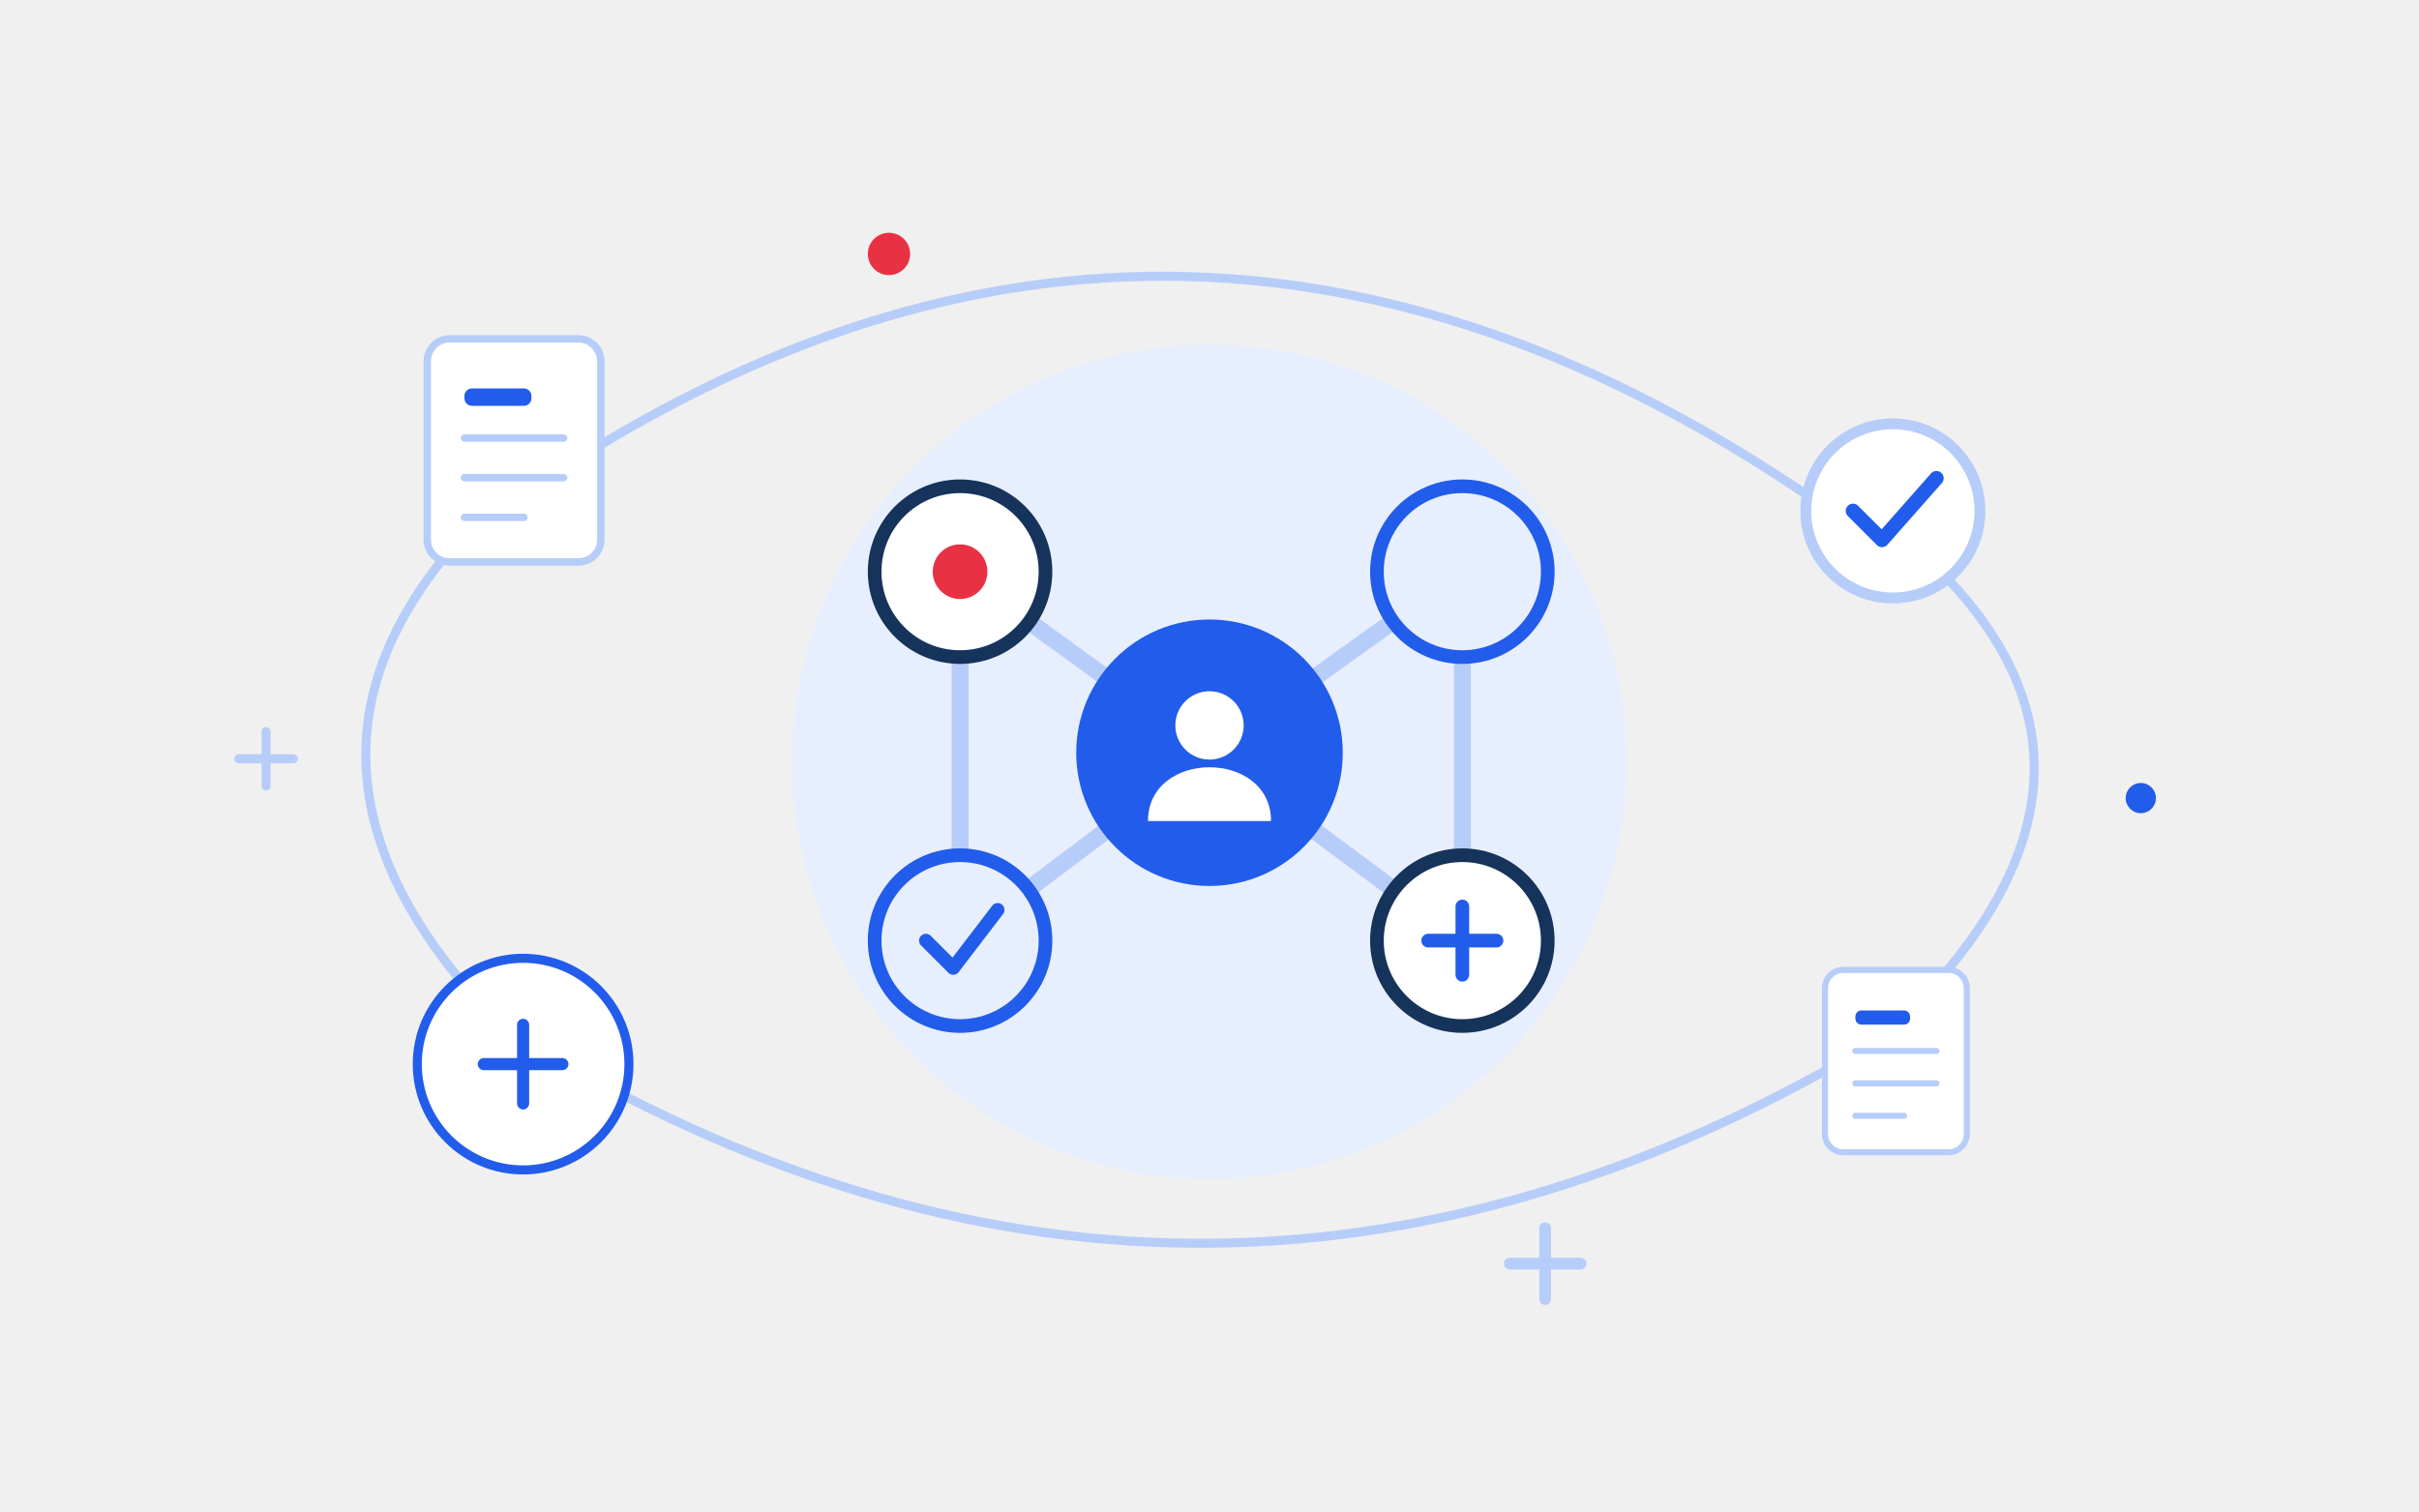
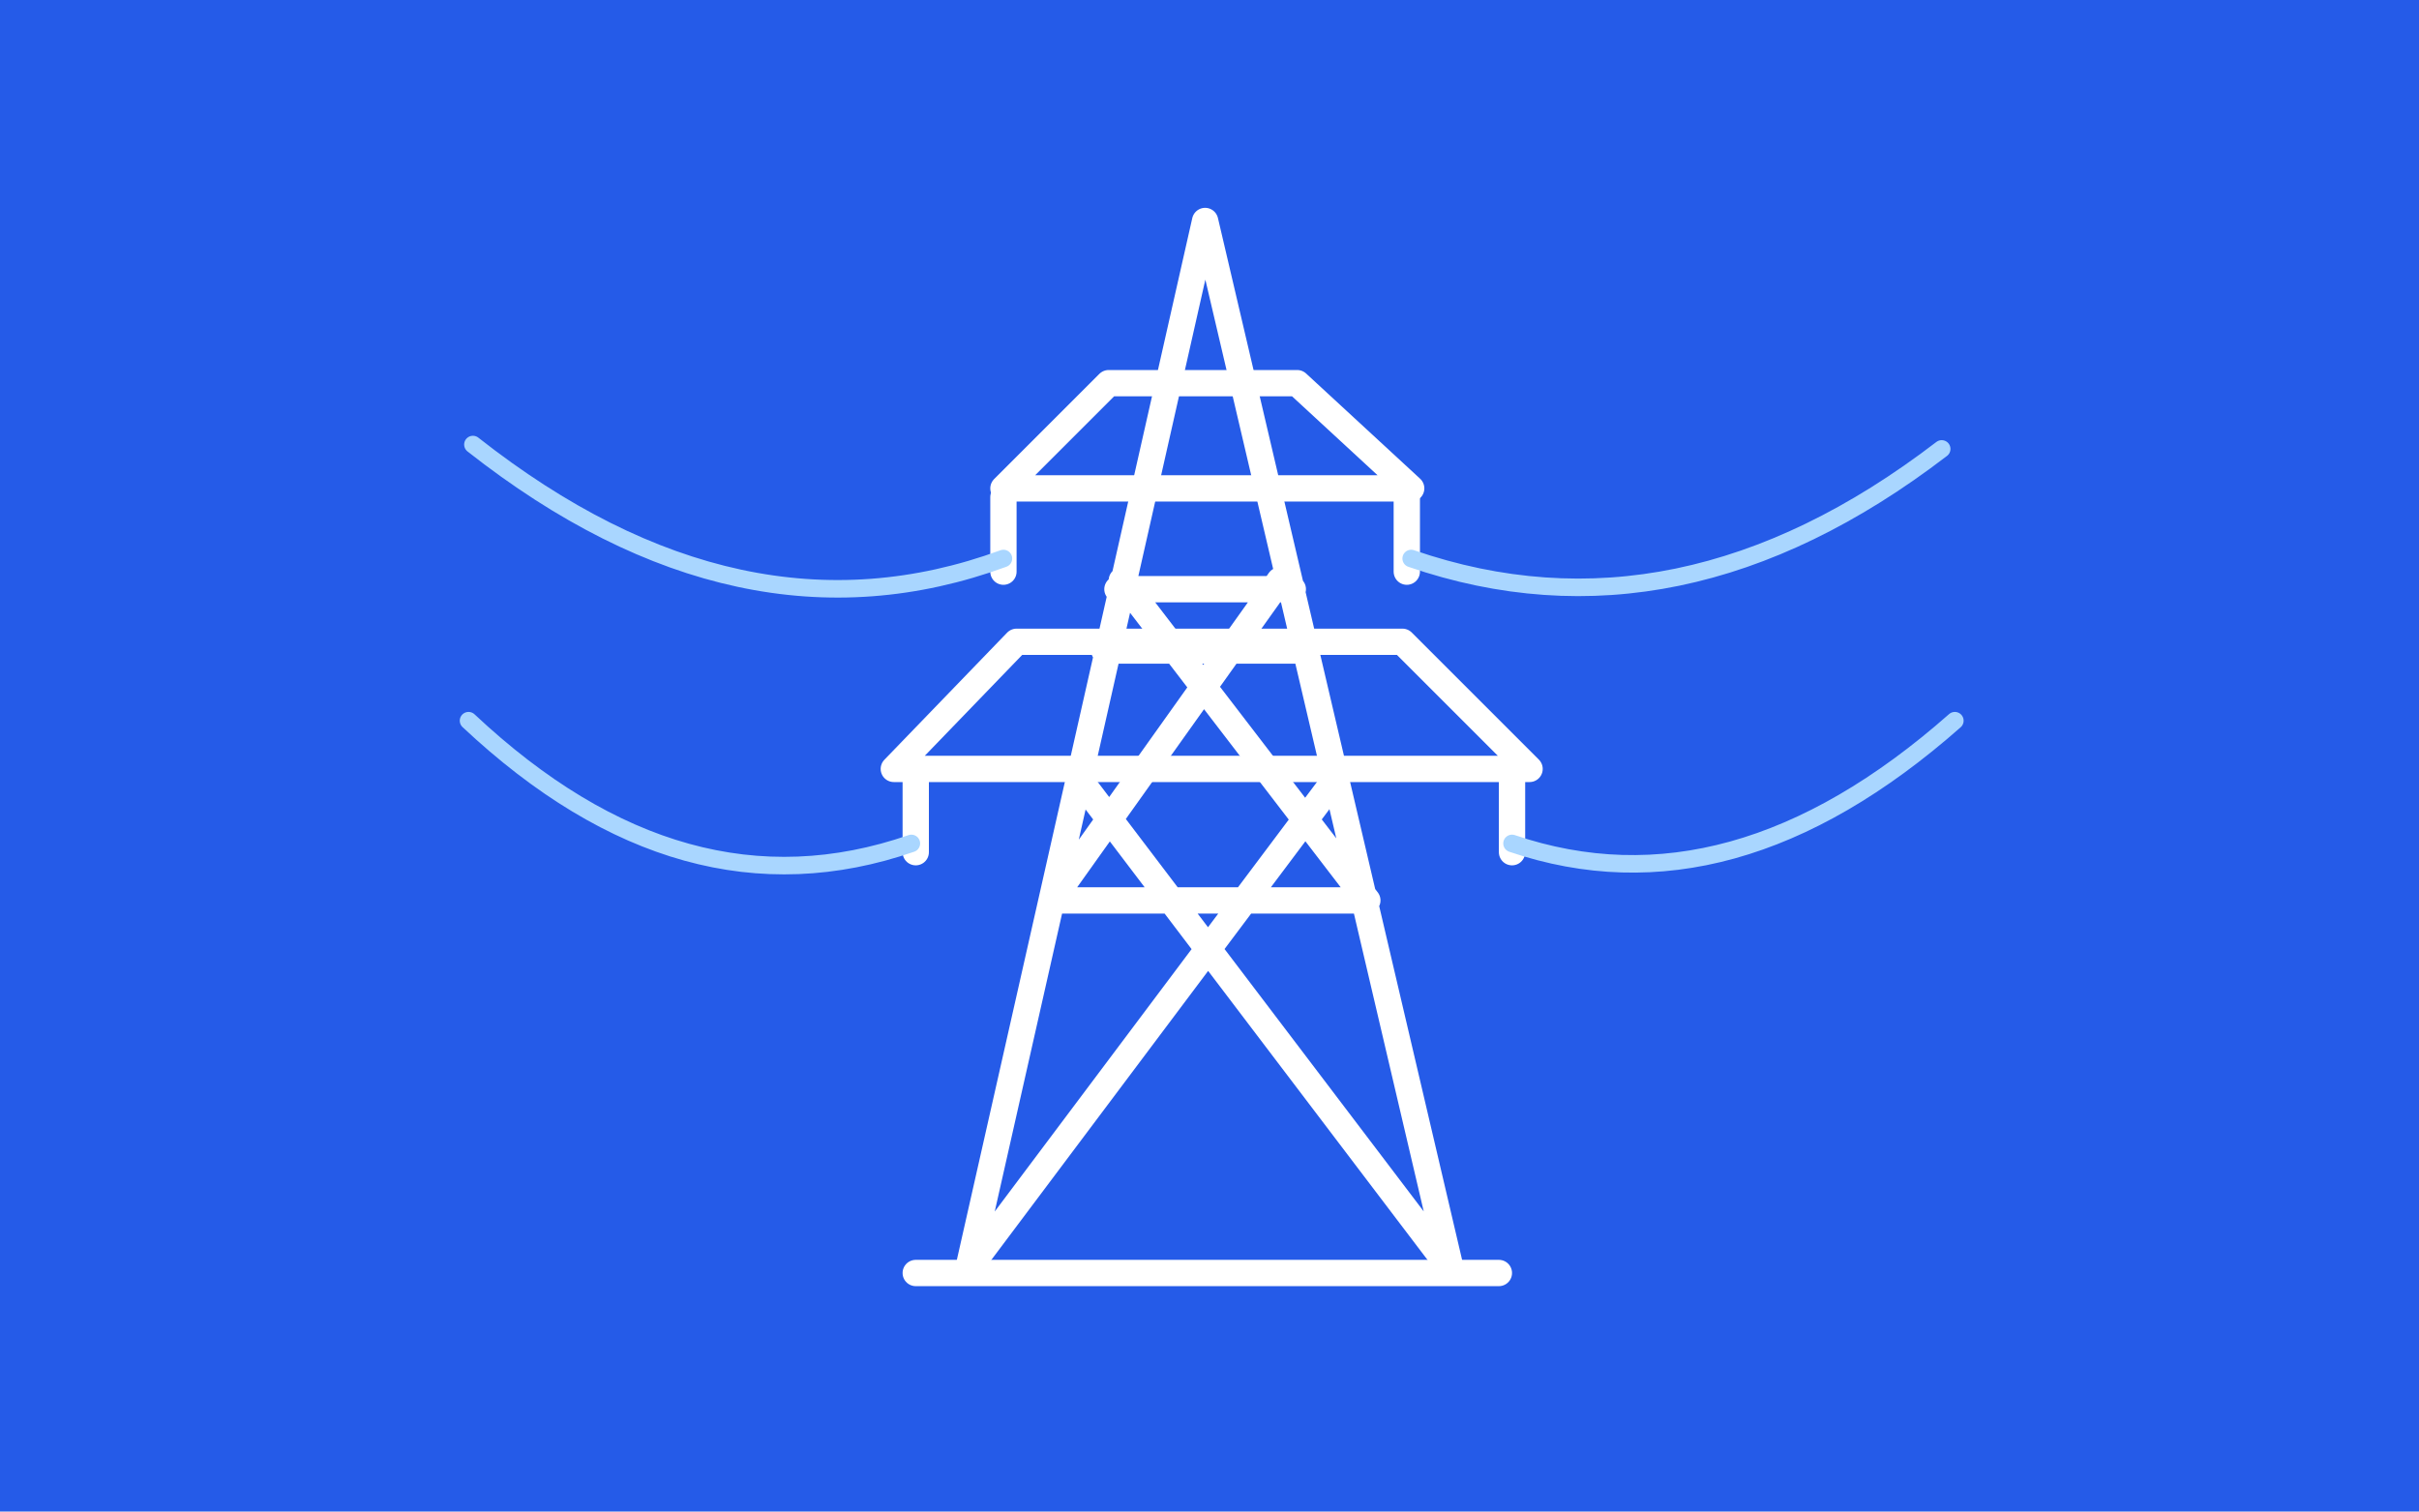
<svg xmlns="http://www.w3.org/2000/svg" viewBox="0 0 800 500" width="800" height="500" fill="none" aria-hidden="true" focusable="false" data-wcs-illustration="38">
-   <path d="M186 155Q399 18 615 176M180 348Q401 477 623 343M174 157Q66 249 178 351M625 174Q721 251 624 342" fill="none" stroke="#B7CDF9" stroke-width="3" stroke-linecap="round" stroke-linejoin="round" />
-   <circle cx="400" cy="252" r="138" fill="#E7EFFF" />
-   <g transform="translate(400 249) scale(1.13)">
-     <path d="M0 0L-73-53M0 0L74-53M0 0L-73 55M0 0L74 55M-73-53V55M74-53V55" fill="none" stroke="#B7CDF9" stroke-width="5" stroke-linecap="round" stroke-linejoin="round" />
-     <circle cx="-73" cy="-53" r="25" fill="#FFFFFF" stroke="#16335B" stroke-width="4" />
-     <circle cx="74" cy="-53" r="25" fill="#E7EFFF" stroke="#225CEB" stroke-width="4" />
-     <circle cx="-73" cy="55" r="25" fill="#E7EFFF" stroke="#225CEB" stroke-width="4" />
-     <circle cx="74" cy="55" r="25" fill="#FFFFFF" stroke="#16335B" stroke-width="4" />
-     <circle cx="0" cy="0" r="39" fill="#225CEB" />
-     <circle cx="0" cy="-8" r="10" fill="#FFFFFF" />
-     <path d="M-18 20C-18-1 18-1 18 20" fill="#FFFFFF" />
-     <circle cx="-73" cy="-53" r="8" fill="#E83244" />
-     <path d="M64 55H84M74 45V65" fill="none" stroke="#225CEB" stroke-width="4" stroke-linecap="round" stroke-linejoin="round" />
-     <path d="M-83 55L-75 63-62 46" fill="none" stroke="#225CEB" stroke-width="4" stroke-linecap="round" stroke-linejoin="round" />
+   <rect width="800" height="500" fill="#255BE8" />
+   <g transform="translate(110 32.5) scale(1.45)">
+     <path d="M199 28L145 267M199 28L255 267M164 183H236M179 112H219M145 267L229 155M255 267L170 155M164 183L216 110M236 183L180 110M176 126H221" fill="none" stroke="#FFFFFF" stroke-width="6" stroke-linecap="round" stroke-linejoin="round" />
+     <path d="M153 89H246L220 65H177ZM128 153H273L244 124H156ZM133 268H266" fill="none" stroke="#FFFFFF" stroke-width="6" stroke-linecap="round" stroke-linejoin="round" />
+     <path d="M153 91V108M245 91V108M133 154V172M269 154V172" fill="none" stroke="#FFFFFF" stroke-width="6" stroke-linecap="round" stroke-linejoin="round" />
+     <path d="M32 79Q93 127 153 105M246 105Q307 126 367 80M31 142Q80 188 132 170M269 170Q319 187 370 142" fill="none" stroke="#A9D6FF" stroke-width="4" stroke-linecap="round" stroke-linejoin="round" />
  </g>
-   <g transform="translate(170 149) scale(0.82)">
-     <rect x="-35" y="-45" width="70" height="90" rx="9" fill="#FFFFFF" stroke="#B7CDF9" stroke-width="3" />
-     <rect x="-20" y="-25" width="27" height="7" rx="3" fill="#225CEB" />
-     <path d="M-20-5H20M-20 11H20M-20 27H4" fill="none" stroke="#B7CDF9" stroke-width="3" stroke-linecap="round" stroke-linejoin="round" />
-   </g>
-   <g transform="translate(626 169) scale(1.2)">
-     <circle cx="0" cy="0" r="24" fill="#FFFFFF" stroke="#B7CDF9" stroke-width="3" />
-     <path d="M-11 0L-3 8 12-9" fill="none" stroke="#225CEB" stroke-width="4" stroke-linecap="round" stroke-linejoin="round" />
-   </g>
-   <g transform="translate(627 351) scale(0.67)">
-     <rect x="-35" y="-45" width="70" height="90" rx="9" fill="#FFFFFF" stroke="#B7CDF9" stroke-width="3" />
-     <rect x="-20" y="-25" width="27" height="7" rx="3" fill="#225CEB" />
-     <path d="M-20-5H20M-20 11H20M-20 27H4" fill="none" stroke="#B7CDF9" stroke-width="3" stroke-linecap="round" stroke-linejoin="round" />
-   </g>
-   <circle cx="173" cy="352" r="35" fill="#FFFFFF" stroke="#225CEB" stroke-width="3" />
-   <path d="M160 352H186M173 339V365" fill="none" stroke="#225CEB" stroke-width="4" stroke-linecap="round" stroke-linejoin="round" />
-   <circle cx="294" cy="84" r="7" fill="#E83244" />
-   <g transform="translate(511 418) scale(1.3)">
-     <path d="M0-9V9M-9 0H9" fill="none" stroke="#B7CDF9" stroke-width="3" stroke-linecap="round" stroke-linejoin="round" />
-   </g>
-   <g transform="translate(88 251) scale(1)">
-     <path d="M0-9V9M-9 0H9" fill="none" stroke="#B7CDF9" stroke-width="3" stroke-linecap="round" stroke-linejoin="round" />
-   </g>
-   <circle cx="708" cy="264" r="5" fill="#225CEB" />
</svg>
